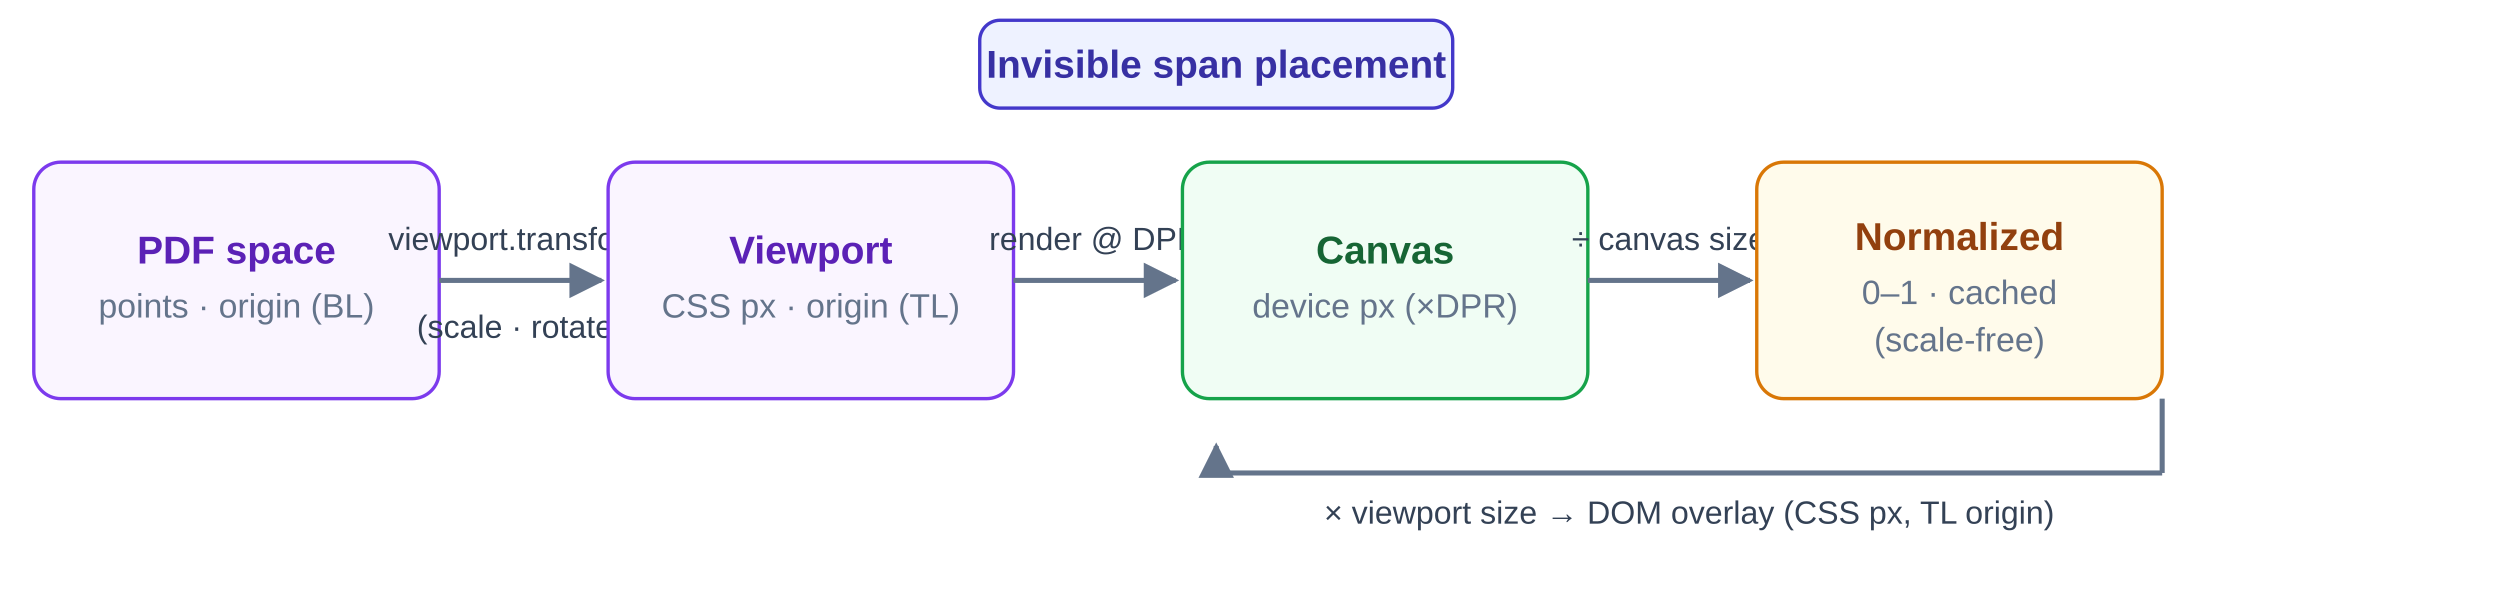
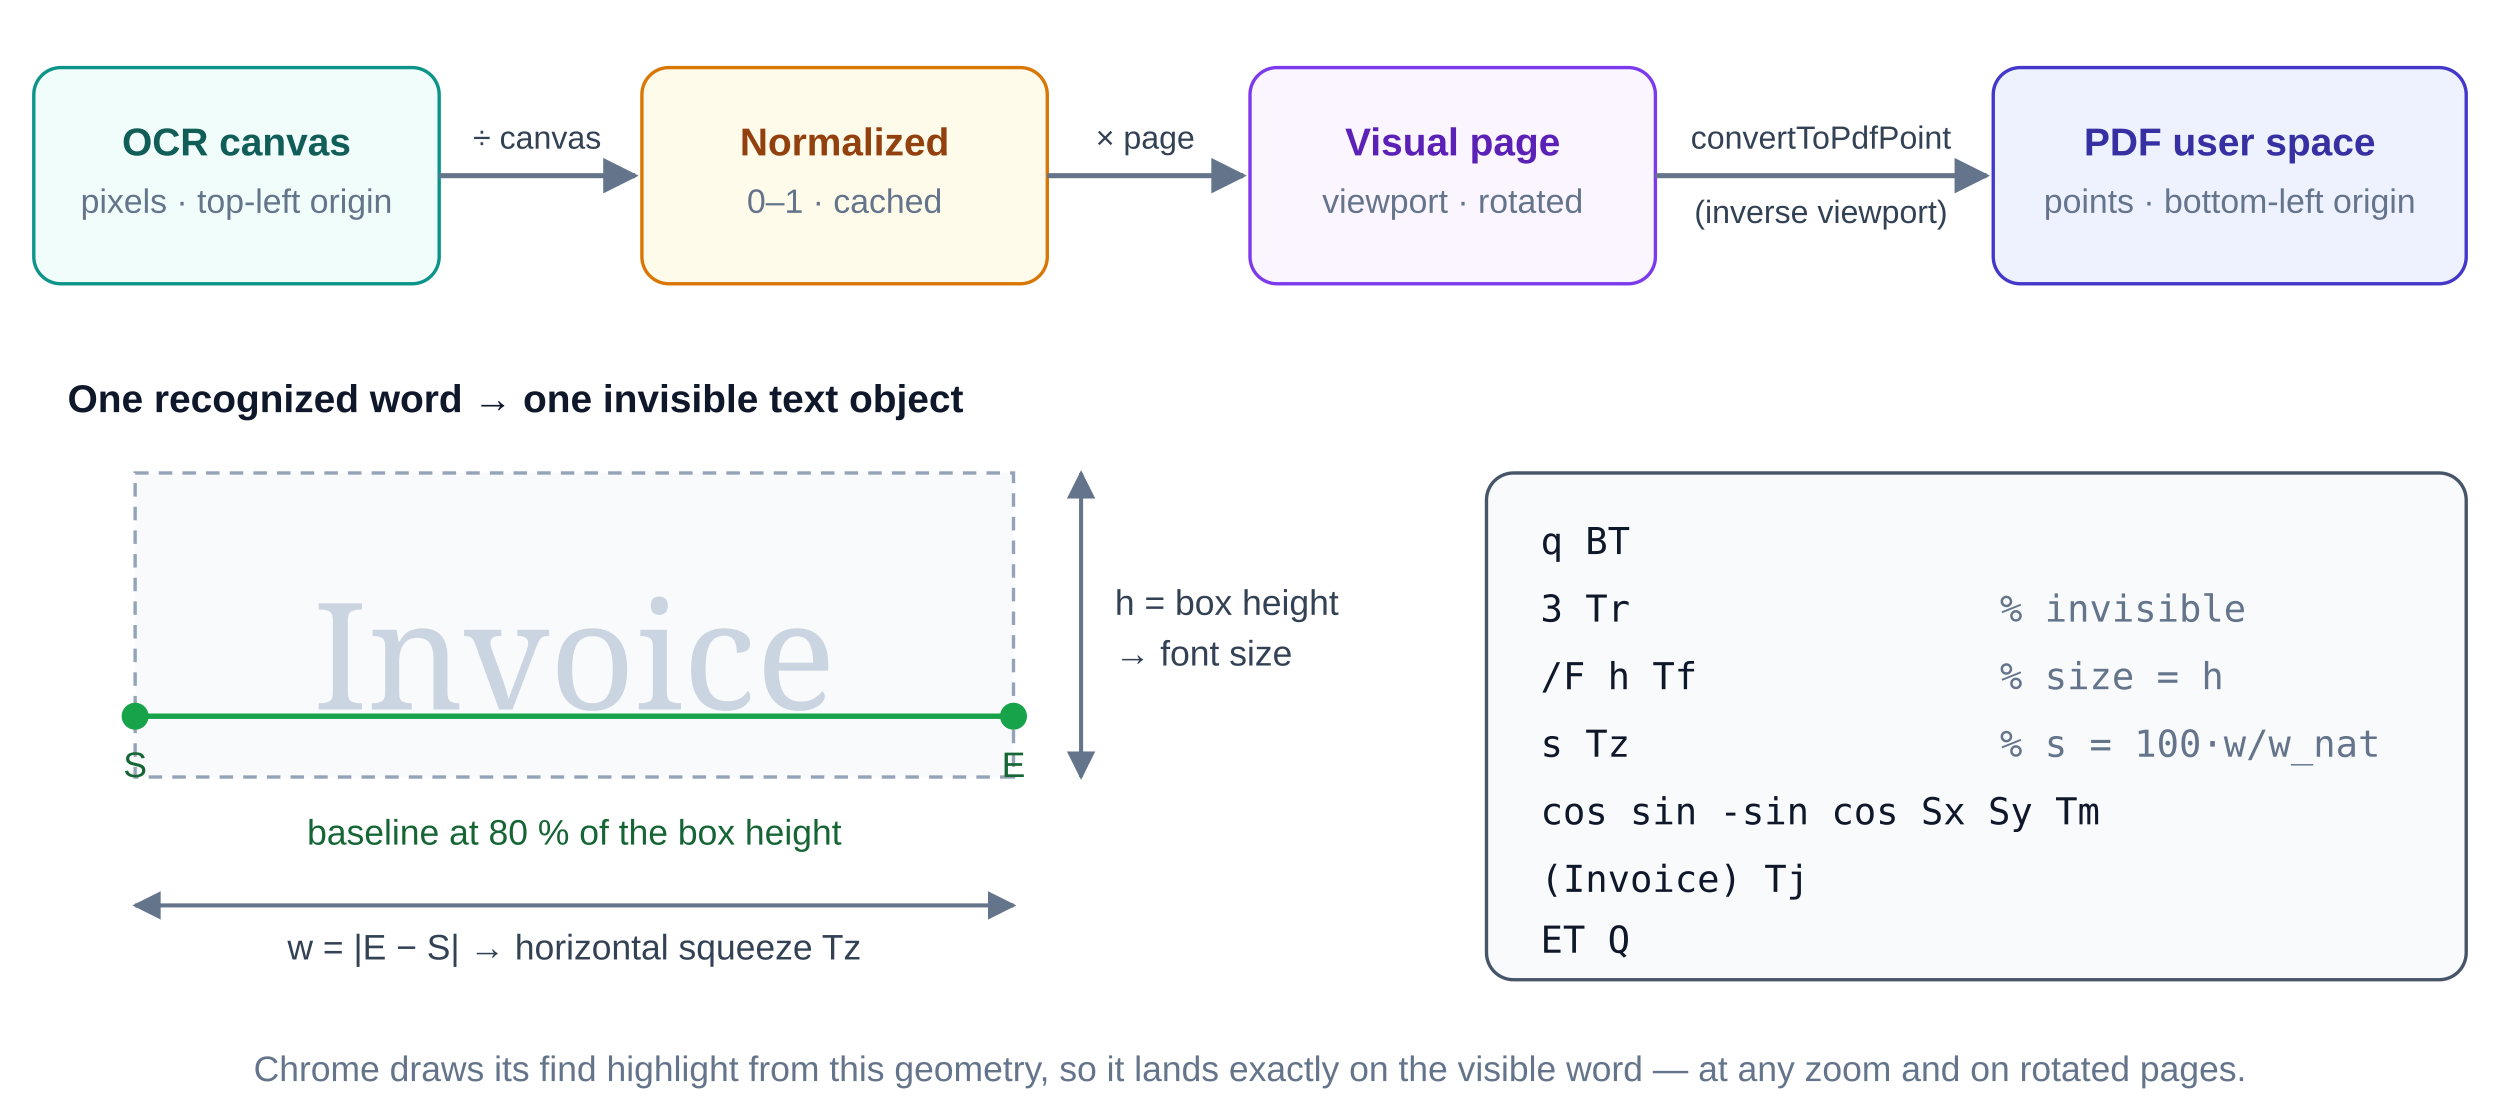
- <svg xmlns="http://www.w3.org/2000/svg" viewBox="0 0 740 180" font-family="-apple-system,Segoe UI,Arial,sans-serif" font-size="11.5">
+ <svg xmlns="http://www.w3.org/2000/svg" viewBox="0 0 740 330" font-family="-apple-system,Segoe UI,Arial,sans-serif" font-size="11.5">
  <defs>
    <marker id="arrow" viewBox="0 0 10 10" refX="9" refY="5" markerWidth="7" markerHeight="7" orient="auto-start-reverse">
      <path d="M0,0 L10,5 L0,10 z" fill="#64748b" />
    </marker>
  </defs>
-   <rect x="10" y="48" width="120" height="70" rx="8" fill="#faf5ff" stroke="#7c3aed" />
-   <text x="70" y="78" text-anchor="middle" fill="#5b21b6" font-weight="600">PDF space</text>
-   <text x="70" y="94" text-anchor="middle" fill="#64748b" font-size="10">points · origin (BL)</text>
-   <line x1="130" y1="83" x2="178" y2="83" stroke="#64748b" stroke-width="1.5" marker-end="url(#arrow)" />
-   <text x="154" y="74" text-anchor="middle" font-size="9.5" fill="#334155">viewport.transform</text>
-   <text x="154" y="100" text-anchor="middle" font-size="9.5" fill="#334155">(scale · rotate)</text>
-   <rect x="180" y="48" width="120" height="70" rx="8" fill="#faf5ff" stroke="#7c3aed" />
-   <text x="240" y="78" text-anchor="middle" fill="#5b21b6" font-weight="600">Viewport</text>
-   <text x="240" y="94" text-anchor="middle" fill="#64748b" font-size="10">CSS px · origin (TL)</text>
-   <line x1="300" y1="83" x2="348" y2="83" stroke="#64748b" stroke-width="1.5" marker-end="url(#arrow)" />
-   <text x="324" y="74" text-anchor="middle" font-size="9.5" fill="#334155">render @ DPR</text>
-   <rect x="350" y="48" width="120" height="70" rx="8" fill="#f0fdf4" stroke="#16a34a" />
-   <text x="410" y="78" text-anchor="middle" fill="#166534" font-weight="600">Canvas</text>
-   <text x="410" y="94" text-anchor="middle" fill="#64748b" font-size="10">device px (×DPR)</text>
-   <line x1="470" y1="83" x2="518" y2="83" stroke="#64748b" stroke-width="1.5" marker-end="url(#arrow)" />
-   <text x="494" y="74" text-anchor="middle" font-size="9.5" fill="#334155">÷ canvas size</text>
-   <rect x="520" y="48" width="120" height="70" rx="8" fill="#fffbeb" stroke="#d97706" />
-   <text x="580" y="74" text-anchor="middle" fill="#92400e" font-weight="600">Normalized</text>
-   <text x="580" y="90" text-anchor="middle" fill="#64748b" font-size="10">0–1 · cached</text>
-   <text x="580" y="104" text-anchor="middle" fill="#64748b" font-size="10">(scale-free)</text>
-   <line x1="640" y1="118" x2="640" y2="140" stroke="#64748b" stroke-width="1.5" />
-   <path d="M640 140 H 360 V 132" fill="none" stroke="#64748b" stroke-width="1.5" marker-end="url(#arrow)" />
-   <text x="500" y="155" text-anchor="middle" font-size="9.5" fill="#334155">× viewport size  →  DOM overlay (CSS px, TL origin)</text>
-   <rect x="290" y="6" width="140" height="26" rx="6" fill="#eef2ff" stroke="#4338ca" />
-   <text x="360" y="23" text-anchor="middle" fill="#3730a3" font-weight="600">Invisible span placement</text>
+   <rect x="10" y="20" width="120" height="64" rx="8" fill="#f0fdfa" stroke="#0d9488" />
+   <text x="70" y="46" text-anchor="middle" fill="#115e59" font-weight="600">OCR canvas</text>
+   <text x="70" y="63" text-anchor="middle" fill="#64748b" font-size="10">pixels · top-left origin</text>
+   <line x1="130" y1="52" x2="188" y2="52" stroke="#64748b" stroke-width="1.5" marker-end="url(#arrow)" />
+   <text x="159" y="44" text-anchor="middle" font-size="9.5" fill="#334155">÷ canvas</text>
+   <rect x="190" y="20" width="120" height="64" rx="8" fill="#fffbeb" stroke="#d97706" />
+   <text x="250" y="46" text-anchor="middle" fill="#92400e" font-weight="600">Normalized</text>
+   <text x="250" y="63" text-anchor="middle" fill="#64748b" font-size="10">0–1 · cached</text>
+   <line x1="310" y1="52" x2="368" y2="52" stroke="#64748b" stroke-width="1.5" marker-end="url(#arrow)" />
+   <text x="339" y="44" text-anchor="middle" font-size="9.5" fill="#334155">× page</text>
+   <rect x="370" y="20" width="120" height="64" rx="8" fill="#faf5ff" stroke="#7c3aed" />
+   <text x="430" y="46" text-anchor="middle" fill="#5b21b6" font-weight="600">Visual page</text>
+   <text x="430" y="63" text-anchor="middle" fill="#64748b" font-size="10">viewport · rotated</text>
+   <line x1="490" y1="52" x2="588" y2="52" stroke="#64748b" stroke-width="1.5" marker-end="url(#arrow)" />
+   <text x="539" y="44" text-anchor="middle" font-size="9.5" fill="#334155">convertToPdfPoint</text>
+   <text x="539" y="66" text-anchor="middle" font-size="9.5" fill="#334155">(inverse viewport)</text>
+   <rect x="590" y="20" width="140" height="64" rx="8" fill="#eef2ff" stroke="#4338ca" />
+   <text x="660" y="46" text-anchor="middle" fill="#3730a3" font-weight="600">PDF user space</text>
+   <text x="660" y="63" text-anchor="middle" fill="#64748b" font-size="10">points · bottom-left origin</text>
+   <text x="20" y="122" fill="#0f172a" font-weight="600">One recognized word → one invisible text object</text>
+   <rect x="40" y="140" width="260" height="90" fill="#f8fafc" stroke="#94a3b8" stroke-dasharray="4 3" />
+   <text x="170" y="210" text-anchor="middle" font-size="44" font-family="Georgia,serif" fill="#cbd5e1">Invoice</text>
+   <line x1="40" y1="212" x2="300" y2="212" stroke="#16a34a" stroke-width="1.6" />
+   <circle cx="40" cy="212" r="4" fill="#16a34a" />
+   <text x="40" y="230" text-anchor="middle" fill="#166534" font-size="10.5">S</text>
+   <circle cx="300" cy="212" r="4" fill="#16a34a" />
+   <text x="300" y="230" text-anchor="middle" fill="#166534" font-size="10.5">E</text>
+   <text x="170" y="250" text-anchor="middle" fill="#166534" font-size="10.5">baseline at 80 % of the box height</text>
+   <line x1="40" y1="268" x2="300" y2="268" stroke="#64748b" stroke-width="1.2" marker-start="url(#arrow)" marker-end="url(#arrow)" />
+   <text x="170" y="284" text-anchor="middle" fill="#334155" font-size="10.5">w = |E − S|  →  horizontal squeeze Tz</text>
+   <line x1="320" y1="140" x2="320" y2="230" stroke="#64748b" stroke-width="1.2" marker-start="url(#arrow)" marker-end="url(#arrow)" />
+   <text x="330" y="182" fill="#334155" font-size="10.5">h = box height</text>
+   <text x="330" y="197" fill="#334155" font-size="10.5">→ font size</text>
+   <rect x="440" y="140" width="290" height="150" rx="8" fill="#f8fafc" stroke="#475569" />
+   <g font-family="SF Mono,Menlo,Consolas,monospace" font-size="11" fill="#0f172a">
+     <text x="456" y="164">q  BT</text>
+     <text x="456" y="184">3 Tr</text>
+     <text x="592" y="184" fill="#64748b">% invisible</text>
+     <text x="456" y="204">/F h Tf</text>
+     <text x="592" y="204" fill="#64748b">% size = h</text>
+     <text x="456" y="224">s Tz</text>
+     <text x="592" y="224" fill="#64748b">% s = 100·w/w_nat</text>
+     <text x="456" y="244">cos sin -sin cos Sx Sy Tm</text>
+     <text x="456" y="264">(Invoice) Tj</text>
+     <text x="456" y="282">ET  Q</text>
+   </g>
+   <text x="370" y="320" text-anchor="middle" fill="#64748b" font-size="10.5">Chrome draws its find highlight from this geometry, so it lands exactly on the visible word — at any zoom and on rotated pages.</text>
</svg>
